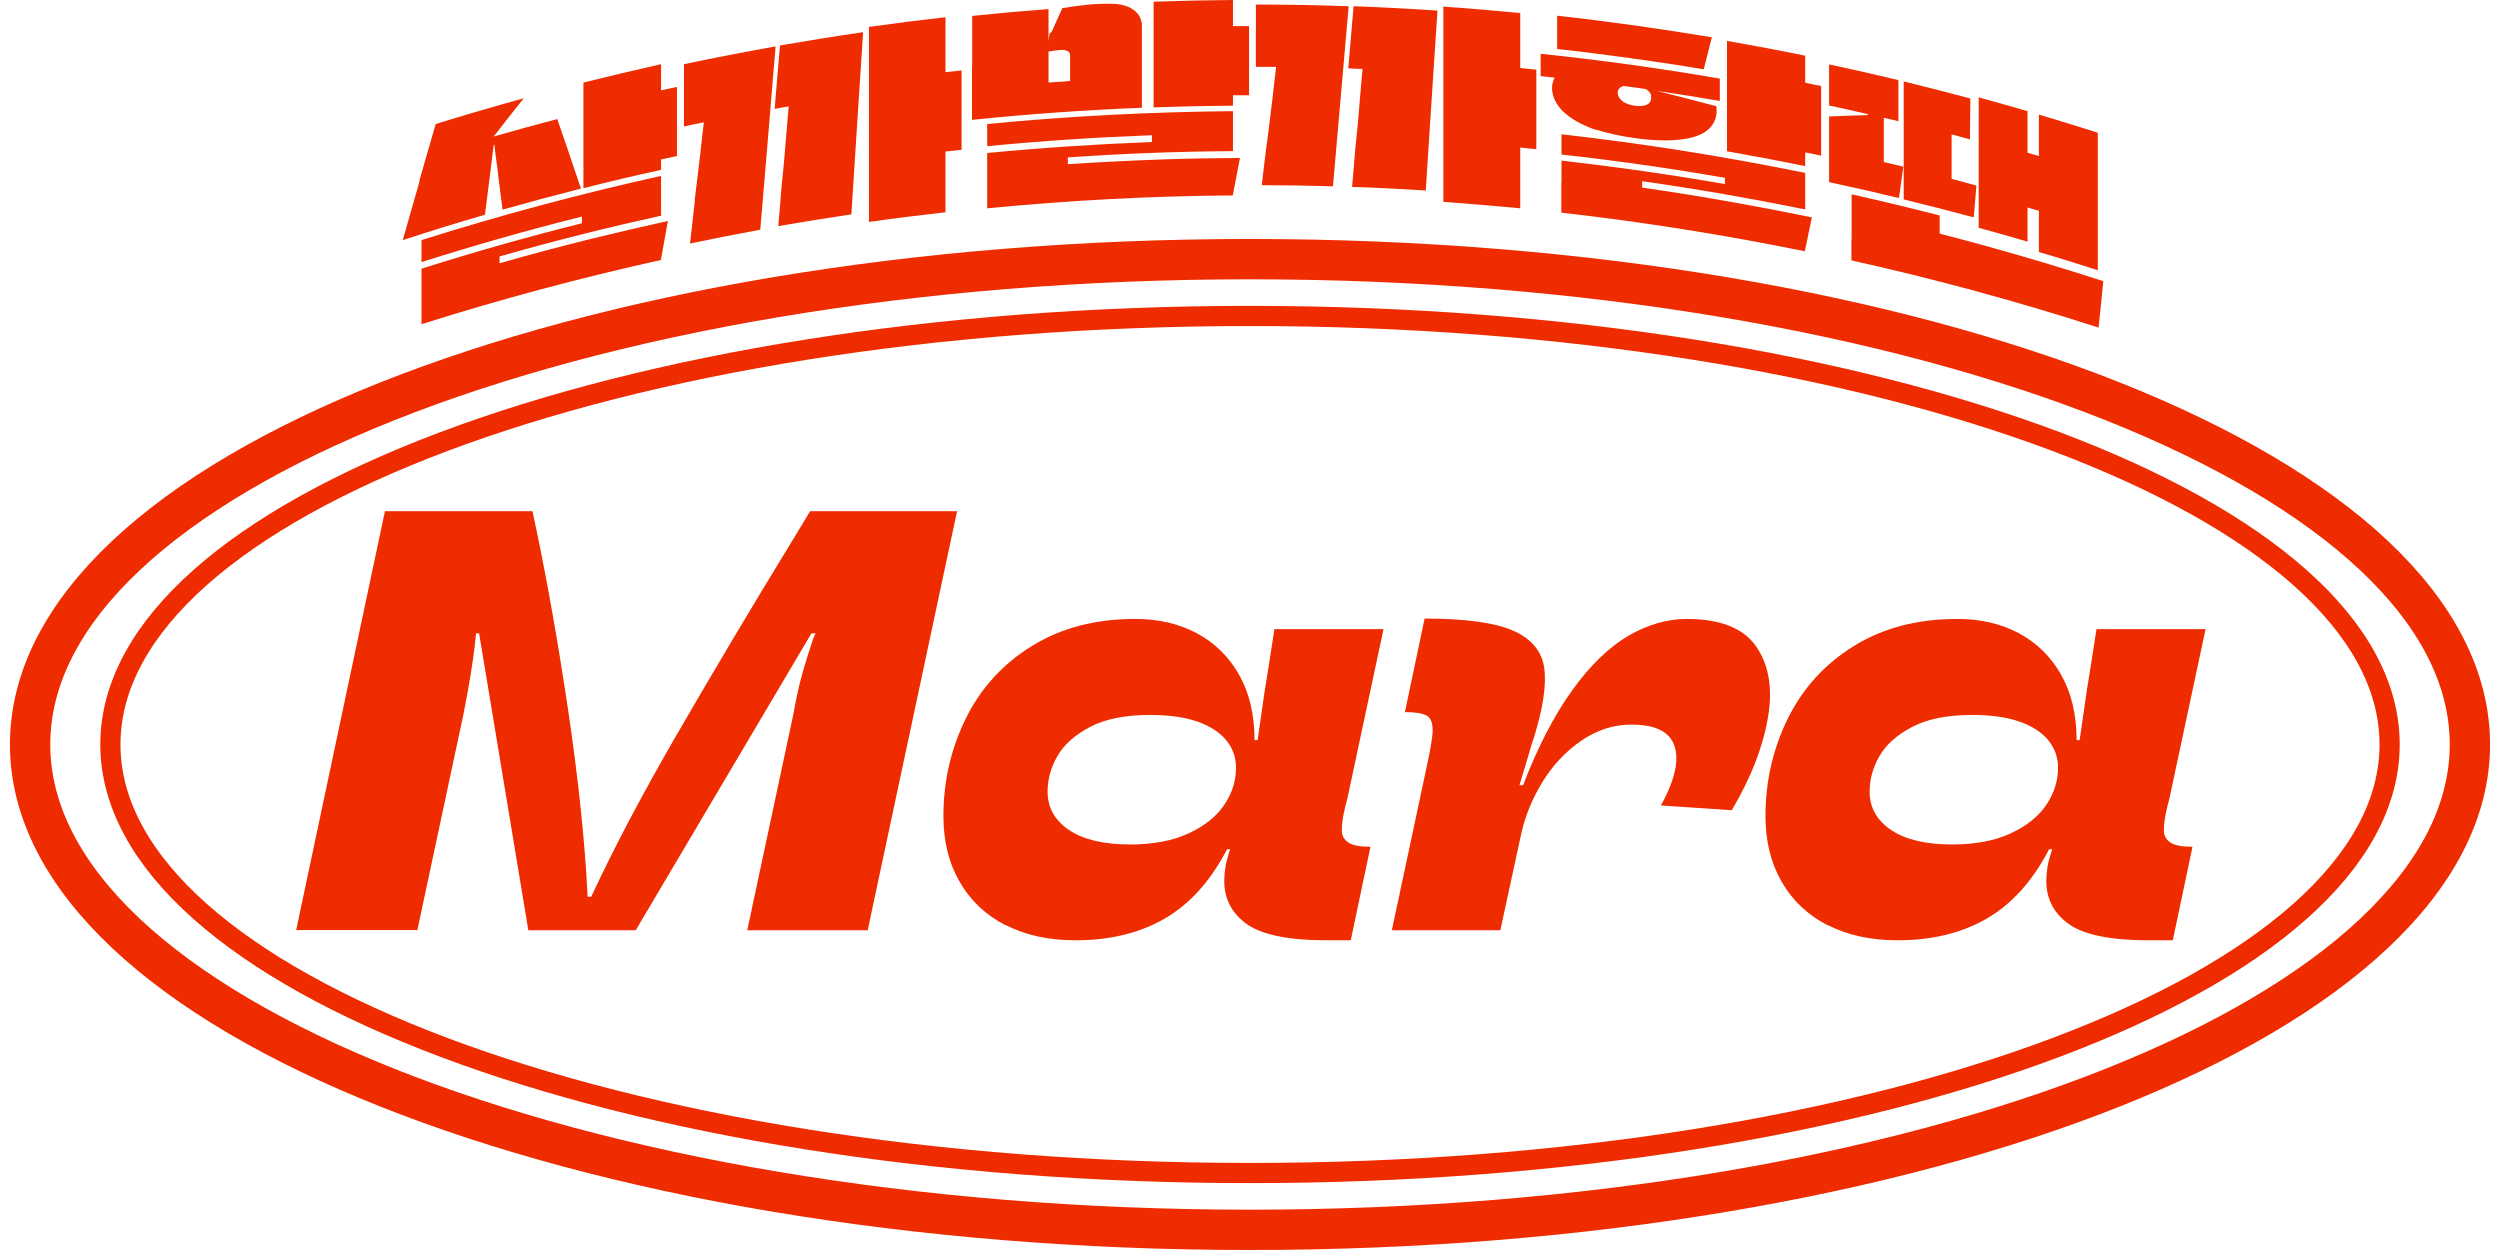
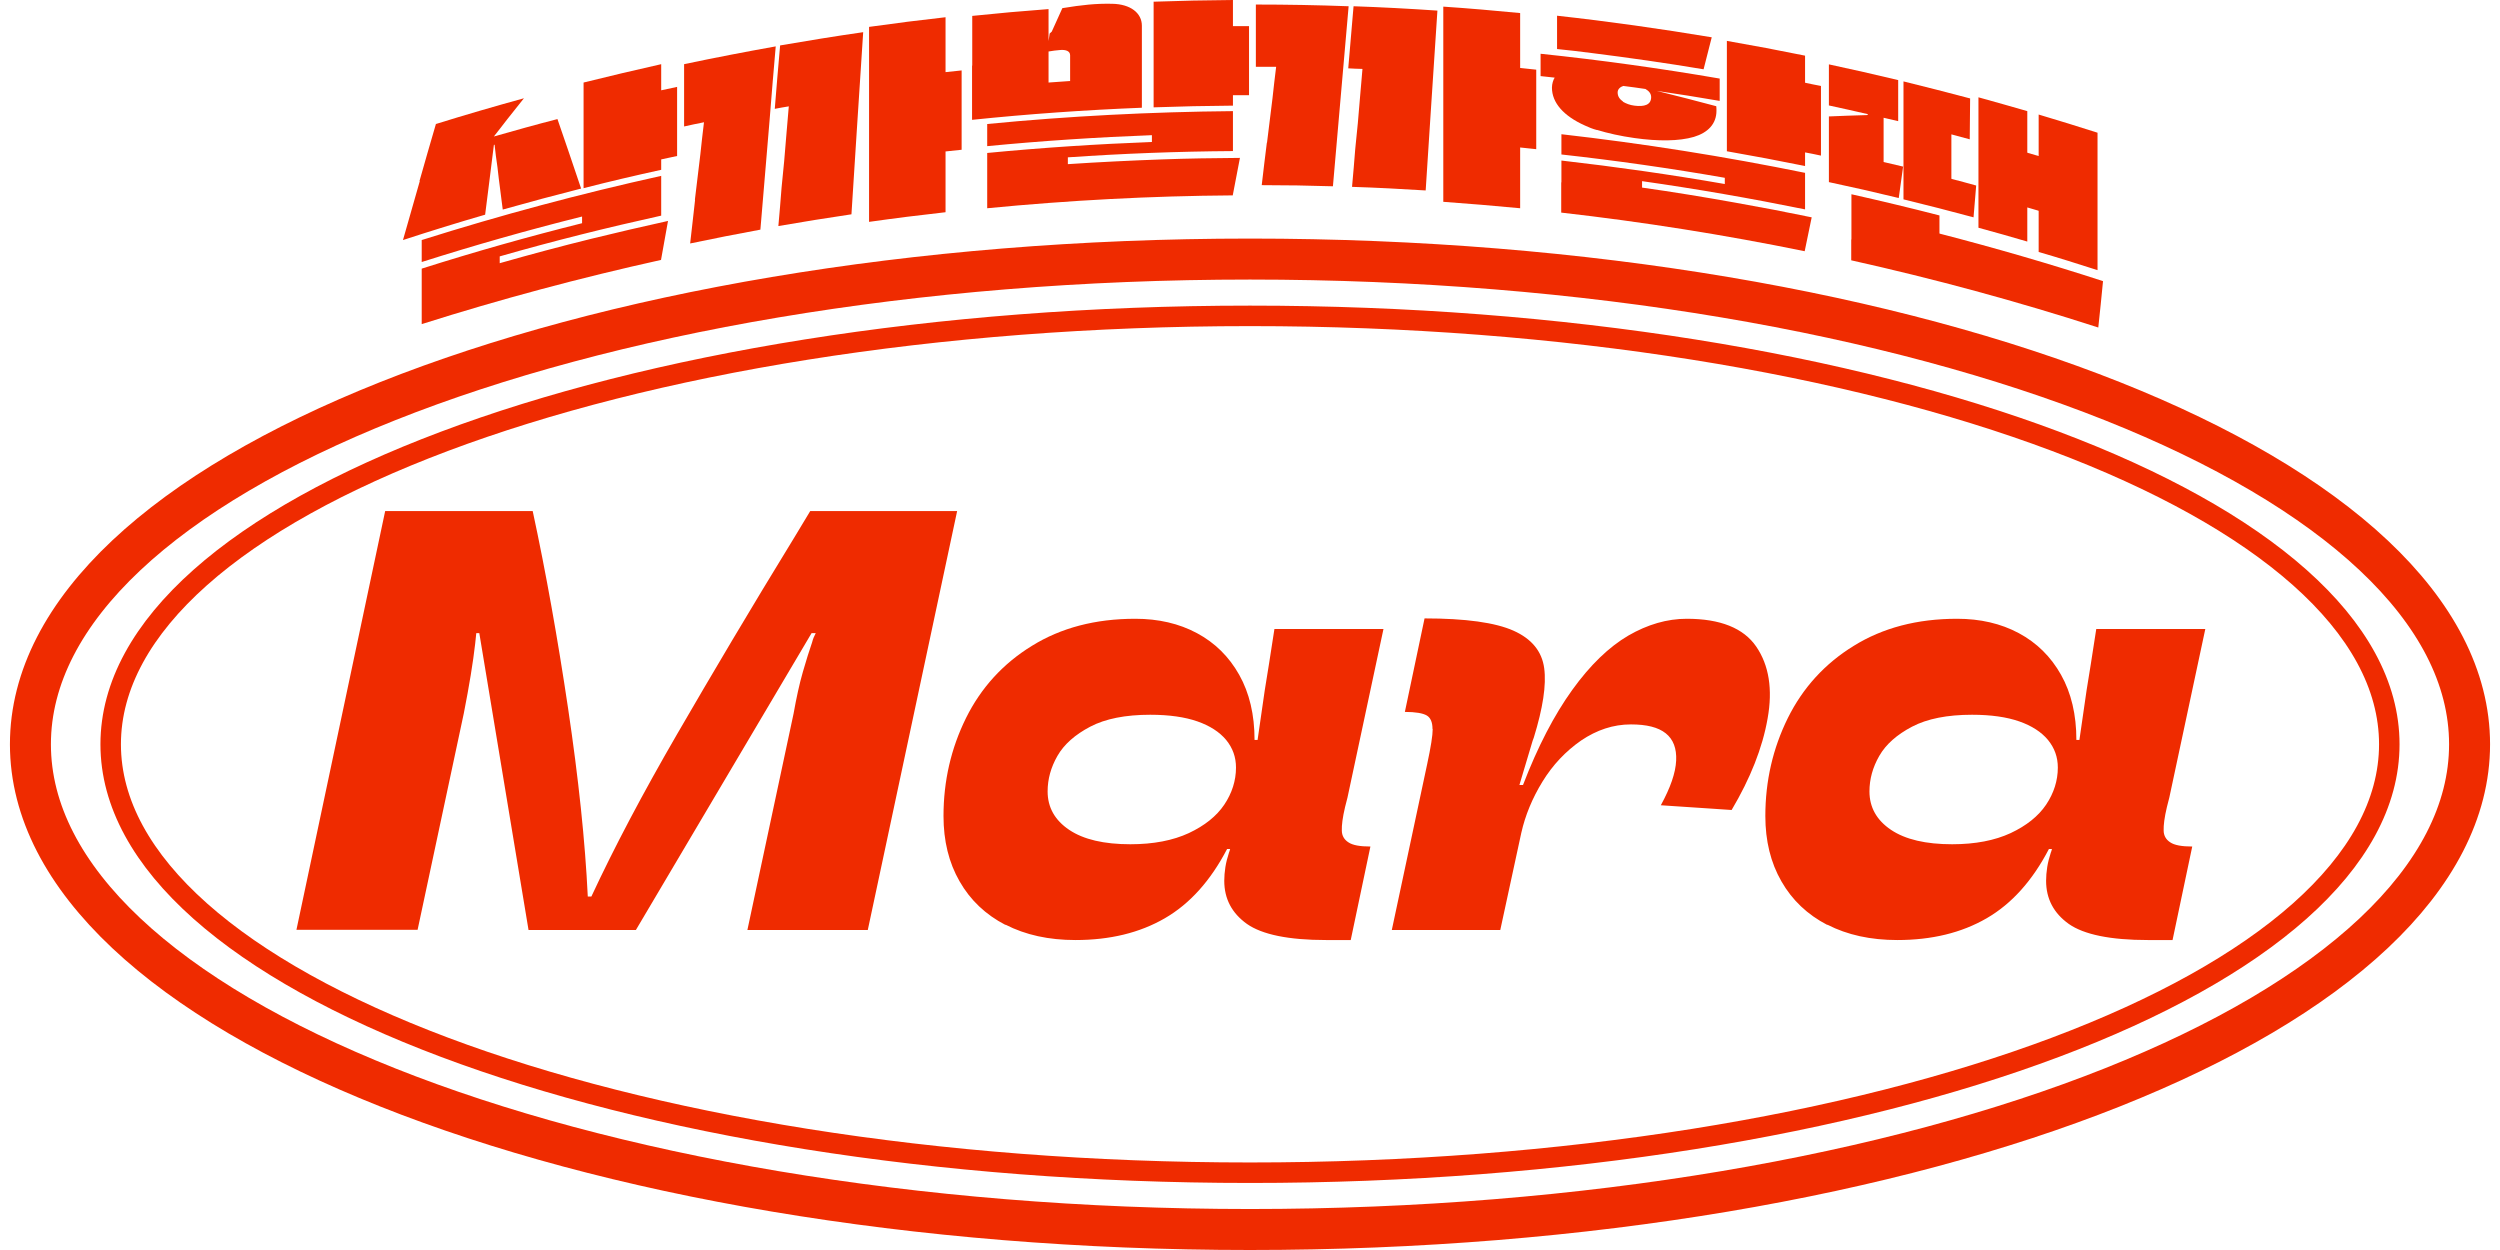
- <svg xmlns="http://www.w3.org/2000/svg" width="100%" height="100%" viewBox="0 0 248 124" fill="none">
-   <path d="M41.589 17.977C42.133 16.099 42.659 14.183 43.223 12.304C46.116 11.403 49.028 10.557 51.958 9.749C51.395 10.445 50.85 11.158 50.286 11.853C49.835 12.436 49.422 12.981 48.971 13.544C51.075 12.943 53.16 12.361 55.283 11.816C55.64 12.849 55.997 13.901 56.354 14.934C56.786 16.193 57.199 17.451 57.631 18.71C55.039 19.367 52.447 20.063 49.854 20.795C49.76 20.175 49.704 19.518 49.61 18.879C49.516 18.109 49.403 17.358 49.328 16.569C49.215 15.836 49.121 15.085 49.046 14.371C49.046 14.352 49.046 14.352 49.028 14.371H48.99C48.971 14.371 48.971 14.371 48.971 14.408C48.821 15.667 48.652 16.925 48.502 18.184C48.37 19.236 48.239 20.288 48.107 21.302C45.383 22.091 42.659 22.937 39.954 23.82C40.518 21.866 41.063 19.912 41.626 17.959L41.589 17.977ZM41.814 28.929C41.814 28.159 41.814 27.426 41.814 26.656C47.074 24.984 52.39 23.482 57.725 22.148V21.904C57.725 21.772 57.725 21.64 57.725 21.49C57.725 21.471 57.725 21.471 57.706 21.49C52.371 22.824 47.074 24.327 41.814 25.999C41.814 25.266 41.814 24.534 41.814 23.82C49.666 21.34 57.594 19.217 65.577 17.451V20.307C65.577 20.664 65.577 21.021 65.577 21.396C60.224 22.58 54.87 23.914 49.572 25.435C49.554 25.435 49.554 25.435 49.554 25.473C49.554 25.585 49.554 25.679 49.554 25.792C49.554 25.905 49.554 25.999 49.554 26.111C49.554 26.13 49.554 26.13 49.572 26.111C52.597 25.247 55.621 24.439 58.664 23.688C61.182 23.068 63.718 22.486 66.254 21.922C66.028 23.218 65.784 24.496 65.559 25.792C57.575 27.558 49.648 29.681 41.814 32.16C41.814 31.09 41.814 30.019 41.814 28.967V28.929ZM57.875 15.611C57.875 14.953 57.875 14.258 57.875 13.582C57.875 11.778 57.875 9.994 57.875 8.19C60.43 7.552 63.004 6.951 65.577 6.368V8.961C66.103 8.848 66.629 8.735 67.155 8.622C67.155 10.914 67.155 13.187 67.155 15.479C66.629 15.592 66.103 15.704 65.577 15.817V16.85C63.004 17.414 60.43 18.015 57.875 18.672C57.875 17.658 57.875 16.625 57.875 15.611Z" fill="#EF2B00" />
-   <path d="M68.92 19.818C69.108 18.316 69.277 16.794 69.465 15.291C69.578 14.258 69.691 13.168 69.822 12.135C69.822 12.117 69.822 12.117 69.803 12.135C69.146 12.267 68.507 12.398 67.85 12.549C67.85 10.482 67.85 8.435 67.85 6.368C70.874 5.73 73.898 5.147 76.942 4.602C76.735 7.007 76.528 9.411 76.341 11.835C76.021 15.498 75.739 19.161 75.42 22.787C73.091 23.218 70.761 23.669 68.451 24.158C68.601 22.73 68.789 21.302 68.939 19.837L68.92 19.818ZM77.374 4.508C80.116 4.039 82.859 3.588 85.62 3.194C85.414 6.368 85.207 9.562 85.001 12.736C84.813 15.573 84.644 18.391 84.456 21.265C82.032 21.622 79.609 22.016 77.205 22.43C77.317 21.152 77.43 19.875 77.524 18.597C77.712 16.85 77.862 15.141 77.994 13.431C78.088 12.473 78.144 11.515 78.238 10.557C78.238 10.539 78.238 10.539 78.219 10.557C77.768 10.633 77.299 10.708 76.848 10.802C77.017 8.716 77.186 6.631 77.374 4.546V4.508ZM86.203 16.512C86.203 15.235 86.203 13.939 86.203 12.643V2.668C88.739 2.311 91.256 1.991 93.792 1.709V7.157C94.318 7.101 94.844 7.044 95.389 6.988V14.859C94.863 14.915 94.337 14.972 93.792 15.028V21.058C91.256 21.34 88.72 21.659 86.203 22.016V16.512Z" fill="#EF2B00" />
-   <path d="M96.443 6.518V1.578C98.96 1.315 101.496 1.09 104.013 0.902V4.076C104.051 3.832 104.088 3.569 104.126 3.325C104.126 3.325 104.195 3.262 104.332 3.137C104.689 2.367 105.027 1.578 105.384 0.808C107.338 0.488 108.728 0.338 110.344 0.376C112.128 0.413 113.274 1.277 113.274 2.555V7.495C113.274 8.547 113.274 9.618 113.274 10.689C107.657 10.914 102.041 11.309 96.424 11.891V6.5L96.443 6.518ZM97.927 17.451V15.178C103.374 14.652 108.822 14.296 114.27 14.089V13.845C114.27 13.713 114.27 13.582 114.27 13.431C114.27 13.413 114.27 13.413 114.251 13.413C108.803 13.619 103.356 13.976 97.927 14.502V12.304C106.042 11.515 114.176 11.102 122.31 11.027V14.991C116.843 15.028 111.396 15.235 105.948 15.611C105.929 15.611 105.929 15.611 105.929 15.629V15.949C105.929 16.061 105.929 16.155 105.929 16.268C105.929 16.287 105.929 16.287 105.948 16.287C109.047 16.08 112.166 15.93 115.265 15.817C117.839 15.723 120.413 15.686 123.005 15.667C122.761 16.907 122.535 18.146 122.291 19.386C114.157 19.443 106.042 19.875 97.927 20.664V17.47V17.451ZM106.136 8.059C106.136 8.059 106.155 8.059 106.155 8.04V5.485C106.155 5.072 105.741 4.922 105.197 4.959C104.727 4.997 104.464 5.034 104.013 5.11V6.481C104.013 7.063 104.013 7.627 104.013 8.19C104.727 8.134 105.422 8.096 106.136 8.04V8.059ZM114.439 7.589V0.169C117.069 0.075 119.68 0.019 122.31 0V2.592C122.836 2.592 123.381 2.592 123.907 2.592V9.449C123.381 9.449 122.836 9.449 122.31 9.449V10.482C119.68 10.501 117.069 10.557 114.439 10.651V7.589Z" fill="#EF2B00" />
-   <path d="M125.692 14.145C125.879 12.68 126.048 11.196 126.236 9.731C126.349 8.716 126.462 7.664 126.593 6.65C126.593 6.631 126.593 6.631 126.574 6.631C125.917 6.631 125.26 6.631 124.583 6.631V0.451C127.664 0.451 130.726 0.507 133.788 0.62C133.581 2.987 133.375 5.354 133.168 7.721C132.849 11.309 132.548 14.915 132.229 18.485C129.881 18.41 127.514 18.372 125.166 18.372C125.316 16.982 125.504 15.573 125.673 14.164L125.692 14.145ZM134.276 0.62C137.057 0.714 139.818 0.864 142.598 1.052C142.392 4.189 142.185 7.326 141.978 10.482C141.791 13.281 141.621 16.061 141.434 18.898C138.992 18.748 136.549 18.616 134.126 18.541C134.239 17.282 134.352 16.024 134.445 14.765C134.633 13.056 134.784 11.384 134.915 9.693C135.009 8.754 135.065 7.815 135.159 6.857C135.159 6.838 135.159 6.838 135.141 6.838C134.671 6.838 134.22 6.8 133.75 6.781C133.92 4.734 134.107 2.686 134.276 0.62ZM143.181 14.502C143.181 13.225 143.181 11.929 143.181 10.632V0.657C145.717 0.827 148.271 1.052 150.807 1.296V6.744C151.333 6.8 151.859 6.857 152.404 6.913C152.404 9.543 152.404 12.173 152.404 14.803C151.878 14.746 151.352 14.69 150.807 14.634V20.664C148.271 20.419 145.735 20.213 143.181 20.025V14.502Z" fill="#EF2B00" />
-   <path d="M158.432 12.905C158 12.793 157.587 12.624 157.23 12.454C155.126 11.515 153.962 10.2 153.962 8.697C153.962 8.322 154.093 7.908 154.225 7.721C154.225 7.721 154.225 7.714 154.225 7.702C153.755 7.645 153.304 7.608 152.834 7.552V5.335C158.771 5.955 164.707 6.781 170.605 7.796V10.012C168.52 9.656 166.435 9.317 164.35 9.017C166.322 9.505 168.295 10.012 170.267 10.538C170.286 10.707 170.286 10.858 170.286 10.989C170.286 12.304 169.422 13.168 168.05 13.582C166.585 14.014 164.481 14.033 162.133 13.694C160.781 13.507 159.522 13.225 158.414 12.887L158.432 12.905ZM154.469 1.559C159.597 2.123 164.726 2.855 169.816 3.701C169.553 4.753 169.272 5.823 169.009 6.875C165.308 6.255 161.607 5.729 157.888 5.26C156.723 5.109 155.596 4.978 154.469 4.865V1.559ZM154.901 18.09C154.901 17.376 154.901 16.644 154.901 15.93C160.311 16.55 165.721 17.32 171.112 18.259V17.658C171.112 17.658 171.112 17.639 171.094 17.639C165.721 16.7 160.33 15.93 154.901 15.329V13.319C162.997 14.239 171.056 15.517 179.077 17.151V20.776C173.724 19.687 168.332 18.748 162.922 17.977C162.903 17.977 162.903 17.977 162.903 17.996V18.297C162.903 18.409 162.903 18.485 162.903 18.597C162.903 18.616 162.903 18.616 162.922 18.616C165.984 19.048 169.065 19.555 172.108 20.1C174.663 20.551 177.199 21.039 179.735 21.565C179.509 22.692 179.265 23.82 179.04 24.928C171.037 23.294 162.978 22.016 154.882 21.096V18.109L154.901 18.09ZM161.025 10.106C161.325 10.275 161.682 10.426 162.133 10.482C163.129 10.614 163.805 10.407 163.805 9.637C163.805 9.299 163.598 9.036 163.241 8.829C162.509 8.716 161.776 8.622 161.044 8.528C160.799 8.604 160.48 8.81 160.48 9.167C160.48 9.58 160.687 9.843 161.025 10.088V10.106ZM171.319 11.816V4.058C173.911 4.508 176.504 4.997 179.077 5.523V8.209C179.603 8.322 180.129 8.434 180.655 8.528V15.441C180.129 15.329 179.603 15.216 179.077 15.122V16.474C176.485 15.949 173.911 15.46 171.319 15.009V11.816Z" fill="#EF2B00" />
-   <path d="M181.445 15.085C181.445 13.882 181.445 12.718 181.445 11.553C182.685 11.496 183.925 11.459 185.165 11.421C185.278 11.421 185.315 11.384 185.315 11.328C184.019 11.027 182.741 10.745 181.445 10.463V6.387C183.737 6.875 186.029 7.401 188.321 7.946V12.023C187.832 11.91 187.344 11.797 186.874 11.684V16.061C186.874 16.061 186.874 16.08 186.893 16.08C187.532 16.23 188.17 16.381 188.809 16.531C188.659 17.564 188.527 18.616 188.377 19.649C186.066 19.086 183.756 18.56 181.445 18.071V15.085ZM183.681 23.744C183.681 22.749 183.681 21.753 183.681 20.776V19.274C186.592 19.931 189.504 20.626 192.416 21.378V23.143C192.416 23.143 192.416 23.162 192.435 23.181C197.882 24.59 203.274 26.149 208.646 27.896C208.496 29.436 208.346 30.958 208.177 32.498C200.099 29.887 191.909 27.671 183.662 25.83V23.782L183.681 23.744ZM188.847 16.569C188.847 15.197 188.847 13.713 188.847 12.361V8.078C191.063 8.622 193.261 9.186 195.459 9.768C195.459 11.121 195.422 12.473 195.422 13.826C194.82 13.657 194.219 13.507 193.618 13.338C193.599 13.338 193.599 13.338 193.599 13.338V17.715C193.599 17.715 193.599 17.733 193.618 17.752C194.426 17.959 195.252 18.184 196.06 18.41C195.966 19.462 195.891 20.513 195.797 21.565C193.487 20.945 191.176 20.344 188.847 19.781V16.55V16.569ZM196.286 15.967V9.656C197.901 10.106 199.517 10.557 201.132 11.027C201.132 12.398 201.132 13.77 201.132 15.122C201.132 15.141 201.132 15.141 201.151 15.16C201.508 15.272 201.865 15.366 202.241 15.479C202.259 15.479 202.259 15.479 202.259 15.479V11.365C204.213 11.947 206.167 12.549 208.102 13.168V26.806C206.167 26.187 204.213 25.567 202.259 25.003V20.945C202.259 20.945 202.259 20.927 202.241 20.908C201.884 20.795 201.527 20.701 201.151 20.589C201.132 20.589 201.132 20.589 201.132 20.589C201.132 21.716 201.132 22.843 201.132 23.97C199.517 23.5 197.901 23.031 196.286 22.599V15.967Z" fill="#EF2B00" />
-   <path d="M38.191 50.71H52.824C54.139 56.815 55.304 63.353 56.337 70.303C57.37 77.254 58.028 83.472 58.291 88.957H58.648C60.902 84.11 63.739 78.738 67.157 72.839C70.576 66.941 74.446 60.403 78.823 53.265L80.364 50.71H94.941L86.074 92.282H74.127L78.71 70.81C78.992 69.232 79.293 67.842 79.631 66.678C79.969 65.513 80.269 64.536 80.551 63.728C80.626 63.409 80.758 63.108 80.908 62.827H80.495L63.062 92.282H52.411L47.527 62.827H47.226C47.189 63.146 47.151 63.503 47.114 63.897C46.907 65.72 46.531 68.03 45.986 70.792L41.403 92.263H29.38L38.191 50.691V50.71Z" fill="#EF2B00" />
-   <path d="M99.731 91.775C97.777 90.76 96.255 89.332 95.185 87.454C94.114 85.594 93.588 83.434 93.588 80.973C93.588 77.479 94.339 74.248 95.823 71.242C97.307 68.255 99.486 65.851 102.361 64.085C105.235 62.301 108.654 61.399 112.617 61.399C114.909 61.399 116.957 61.868 118.741 62.827C120.526 63.785 121.916 65.156 122.93 66.959C123.945 68.763 124.452 70.923 124.452 73.421H124.753C124.997 71.787 125.222 70.153 125.466 68.481C125.711 67.016 126.03 64.987 126.424 62.413H137.245L133.676 79.132L133.431 80.09C133.187 81.123 133.093 81.894 133.112 82.401C133.112 82.927 133.356 83.321 133.769 83.584C134.183 83.866 134.915 83.998 135.949 83.998L133.995 93.277H131.553C127.815 93.277 125.203 92.733 123.701 91.681C122.198 90.61 121.446 89.182 121.446 87.398C121.446 86.966 121.484 86.515 121.559 86.026C121.634 85.557 121.766 85.068 121.916 84.599C121.954 84.523 121.991 84.392 122.029 84.242H121.728C120.094 87.379 118.046 89.671 115.548 91.117C113.049 92.564 110.1 93.277 106.681 93.277C104.032 93.277 101.722 92.77 99.749 91.756L99.731 91.775ZM117.934 82.664C119.493 81.931 120.676 80.992 121.446 79.846C122.217 78.7 122.611 77.46 122.611 76.164C122.611 75.131 122.292 74.229 121.634 73.421C120.977 72.632 120.019 72.013 118.779 71.581C117.539 71.148 115.98 70.923 114.101 70.923C111.64 70.923 109.649 71.317 108.146 72.106C106.644 72.895 105.554 73.853 104.897 74.999C104.239 76.145 103.92 77.31 103.92 78.531C103.92 80.109 104.634 81.386 106.061 82.344C107.489 83.302 109.518 83.772 112.129 83.772C114.421 83.772 116.356 83.396 117.934 82.664Z" fill="#EF2B00" />
-   <path d="M142.109 72.332C142.109 71.675 141.922 71.224 141.546 70.998C141.17 70.773 140.437 70.641 139.367 70.641L141.32 61.361C145.397 61.361 148.346 61.775 150.149 62.583C151.953 63.39 152.967 64.63 153.193 66.302C153.418 67.974 153.061 70.266 152.159 73.196L152.047 73.497L150.732 77.892H151.089C152.554 74.079 154.188 70.942 155.973 68.462C157.757 65.983 159.617 64.198 161.533 63.071C163.449 61.963 165.384 61.399 167.338 61.399C170.663 61.399 172.973 62.32 174.232 64.16C175.491 66.001 175.885 68.387 175.359 71.299C174.852 74.211 173.65 77.235 171.79 80.372L164.764 79.903C165.722 78.156 166.23 76.69 166.286 75.469C166.342 74.267 166.004 73.365 165.253 72.764C164.501 72.163 163.355 71.881 161.796 71.881C160.049 71.881 158.415 72.426 156.856 73.478C155.315 74.549 154.038 75.901 153.024 77.554C152.009 79.207 151.314 80.898 150.92 82.645L148.834 92.282H138.071L141.583 75.807C141.94 74.135 142.128 72.99 142.128 72.332H142.109Z" fill="#EF2B00" />
-   <path d="M181.278 91.775C179.324 90.76 177.802 89.332 176.732 87.454C175.661 85.594 175.135 83.434 175.135 80.973C175.135 77.479 175.886 74.248 177.37 71.242C178.854 68.255 181.033 65.851 183.907 64.085C186.782 62.301 190.201 61.399 194.164 61.399C196.456 61.399 198.504 61.868 200.288 62.827C202.073 63.785 203.463 65.156 204.477 66.959C205.492 68.763 205.999 70.923 205.999 73.421H206.299C206.544 71.787 206.769 70.153 207.013 68.481C207.257 67.016 207.577 64.987 207.971 62.413H218.792L215.222 79.132L214.978 80.09C214.734 81.123 214.64 81.894 214.659 82.401C214.659 82.927 214.903 83.321 215.316 83.584C215.73 83.866 216.462 83.998 217.495 83.998L215.542 93.277H213.1C209.361 93.277 206.75 92.733 205.247 91.681C203.745 90.61 202.993 89.182 202.993 87.398C202.993 86.966 203.031 86.515 203.106 86.026C203.181 85.557 203.313 85.068 203.463 84.599C203.5 84.523 203.538 84.392 203.576 84.242H203.275C201.641 87.379 199.593 89.671 197.095 91.117C194.596 92.564 191.647 93.277 188.228 93.277C185.579 93.277 183.269 92.77 181.296 91.756L181.278 91.775ZM199.48 82.664C201.04 81.931 202.223 80.992 202.993 79.846C203.763 78.7 204.158 77.46 204.158 76.164C204.158 75.131 203.839 74.229 203.181 73.421C202.524 72.632 201.566 72.013 200.326 71.581C199.086 71.148 197.527 70.923 195.648 70.923C193.187 70.923 191.196 71.317 189.693 72.106C188.19 72.895 187.101 73.853 186.443 74.999C185.786 76.145 185.467 77.31 185.467 78.531C185.467 80.109 186.18 81.386 187.608 82.344C189.036 83.302 191.065 83.772 193.676 83.772C195.968 83.772 197.902 83.396 199.48 82.664Z" fill="#EF2B00" />
-   <path d="M124 116.364C186.436 116.364 237.05 97.332 237.05 73.853C237.05 50.375 186.436 31.343 124 31.343C61.565 31.343 10.951 50.375 10.951 73.853C10.951 97.332 61.565 116.364 124 116.364Z" stroke="#EF2B00" stroke-width="2" stroke-miterlimit="10" />
-   <path d="M124 122C190.834 122 245.014 100.444 245.014 73.853C245.014 47.263 190.834 25.707 124 25.707C57.166 25.707 2.986 47.263 2.986 73.853C2.986 100.444 57.166 122 124 122Z" stroke="#EF2B00" stroke-width="4" stroke-miterlimit="10" />
+ <svg xmlns="http://www.w3.org/2000/svg" width="100%" height="100%" viewBox="0 0 244 122" fill="none">
+   <path d="M40.938 17.683C41.473 15.835 41.991 13.95 42.545 12.103C45.391 11.216 48.255 10.384 51.137 9.59C50.583 10.273 50.047 10.976 49.493 11.659C49.049 12.232 48.643 12.768 48.199 13.322C50.269 12.731 52.32 12.158 54.407 11.622C54.759 12.639 55.11 13.673 55.461 14.69C55.886 15.928 56.292 17.165 56.717 18.403C54.167 19.05 51.617 19.734 49.068 20.454C48.975 19.845 48.92 19.198 48.827 18.57C48.735 17.812 48.624 17.073 48.55 16.297C48.439 15.576 48.347 14.837 48.273 14.135C48.273 14.117 48.273 14.117 48.255 14.135H48.218C48.199 14.135 48.199 14.135 48.199 14.172C48.051 15.41 47.885 16.648 47.737 17.886C47.608 18.921 47.479 19.956 47.349 20.953C44.67 21.729 41.991 22.561 39.33 23.429C39.884 21.508 40.42 19.586 40.975 17.664L40.938 17.683ZM41.159 28.455C41.159 27.698 41.159 26.977 41.159 26.219C46.333 24.575 51.562 23.097 56.81 21.785V21.545C56.81 21.415 56.81 21.286 56.81 21.138C56.81 21.12 56.81 21.12 56.791 21.138C51.544 22.45 46.333 23.928 41.159 25.573C41.159 24.852 41.159 24.131 41.159 23.429C48.883 20.99 56.68 18.902 64.533 17.165V19.974C64.533 20.325 64.533 20.676 64.533 21.046C59.267 22.21 54.001 23.522 48.79 25.018C48.772 25.018 48.772 25.018 48.772 25.055C48.772 25.166 48.772 25.259 48.772 25.369C48.772 25.48 48.772 25.573 48.772 25.683C48.772 25.702 48.772 25.702 48.79 25.683C51.765 24.834 54.74 24.039 57.733 23.3C60.209 22.69 62.704 22.117 65.198 21.563C64.977 22.838 64.736 24.094 64.515 25.369C56.662 27.106 48.864 29.194 41.159 31.633C41.159 30.58 41.159 29.527 41.159 28.492V28.455ZM56.957 15.355C56.957 14.708 56.957 14.024 56.957 13.359C56.957 11.585 56.957 9.83 56.957 8.056C59.47 7.428 62.002 6.837 64.533 6.264V8.814C65.05 8.703 65.568 8.592 66.085 8.481C66.085 10.735 66.085 12.971 66.085 15.225C65.568 15.336 65.05 15.447 64.533 15.558V16.574C62.002 17.128 59.47 17.72 56.957 18.366C56.957 17.369 56.957 16.352 56.957 15.355Z" fill="#EF2B00" />
+   <path d="M67.821 19.494C68.006 18.015 68.172 16.519 68.357 15.041C68.468 14.024 68.578 12.953 68.708 11.936C68.708 11.918 68.708 11.918 68.689 11.936C68.043 12.066 67.414 12.195 66.768 12.343C66.768 10.31 66.768 8.296 66.768 6.264C69.742 5.636 72.717 5.063 75.711 4.527C75.507 6.892 75.304 9.257 75.119 11.641C74.805 15.244 74.528 18.847 74.214 22.413C71.923 22.838 69.632 23.281 67.359 23.762C67.507 22.358 67.691 20.953 67.839 19.512L67.821 19.494ZM76.136 4.435C78.833 3.973 81.531 3.529 84.247 3.141C84.044 6.264 83.841 9.405 83.637 12.528C83.453 15.318 83.286 18.089 83.102 20.916C80.718 21.267 78.334 21.655 75.969 22.062C76.08 20.805 76.191 19.549 76.283 18.293C76.468 16.574 76.616 14.893 76.745 13.211C76.838 12.269 76.893 11.327 76.986 10.384C76.986 10.366 76.986 10.366 76.967 10.384C76.524 10.458 76.062 10.532 75.618 10.624C75.784 8.574 75.951 6.523 76.136 4.472V4.435ZM84.82 16.242C84.82 14.985 84.82 13.71 84.82 12.435V2.624C87.314 2.273 89.79 1.959 92.285 1.682V7.04C92.802 6.984 93.319 6.929 93.855 6.874V14.616C93.338 14.671 92.82 14.726 92.285 14.782V20.713C89.79 20.99 87.296 21.304 84.82 21.655V16.242Z" fill="#EF2B00" />
+   <path d="M94.891 6.412V1.552C97.368 1.293 99.862 1.072 102.338 0.887V4.01C102.375 3.769 102.412 3.511 102.449 3.27C102.449 3.27 102.516 3.209 102.652 3.086C103.003 2.328 103.336 1.552 103.687 0.795C105.608 0.48 106.976 0.333 108.565 0.37C110.32 0.406 111.447 1.256 111.447 2.513V7.372C111.447 8.407 111.447 9.46 111.447 10.514C105.922 10.735 100.398 11.123 94.873 11.696V6.393L94.891 6.412ZM96.351 17.165V14.93C101.71 14.412 107.068 14.061 112.426 13.858V13.618C112.426 13.488 112.426 13.359 112.426 13.211C112.426 13.193 112.426 13.193 112.408 13.193C107.05 13.396 101.691 13.747 96.351 14.264V12.103C104.333 11.327 112.334 10.92 120.335 10.846V14.745C114.958 14.782 109.599 14.985 104.241 15.355C104.223 15.355 104.223 15.355 104.223 15.373V15.687C104.223 15.798 104.223 15.89 104.223 16.001C104.223 16.02 104.223 16.02 104.241 16.02C107.29 15.816 110.357 15.669 113.406 15.558C115.937 15.466 118.469 15.428 121.018 15.41C120.778 16.63 120.556 17.849 120.316 19.069C112.316 19.124 104.333 19.549 96.351 20.325V17.184V17.165ZM104.426 7.927C104.426 7.927 104.444 7.927 104.444 7.908V5.395C104.444 4.989 104.038 4.841 103.502 4.878C103.04 4.915 102.781 4.952 102.338 5.026V6.375C102.338 6.947 102.338 7.502 102.338 8.056C103.04 8.001 103.724 7.964 104.426 7.908V7.927ZM112.593 7.465V0.166C115.18 0.074 117.748 0.018 120.335 0V2.55C120.852 2.55 121.388 2.55 121.905 2.55V9.294C121.388 9.294 120.852 9.294 120.335 9.294V10.31C117.748 10.329 115.18 10.384 112.593 10.477V7.465Z" fill="#EF2B00" />
+   <path d="M123.662 13.913C123.847 12.472 124.013 11.012 124.198 9.571C124.309 8.573 124.42 7.539 124.549 6.541C124.549 6.522 124.549 6.522 124.531 6.522C123.884 6.522 123.237 6.522 122.572 6.522V0.443C125.603 0.443 128.614 0.499 131.626 0.61C131.423 2.938 131.22 5.266 131.016 7.594C130.702 11.123 130.407 14.671 130.093 18.182C127.783 18.108 125.455 18.071 123.145 18.071C123.293 16.703 123.478 15.318 123.644 13.932L123.662 13.913ZM132.107 0.61C134.841 0.702 137.557 0.85 140.292 1.035C140.089 4.12 139.885 7.206 139.682 10.31C139.497 13.063 139.331 15.798 139.146 18.588C136.744 18.44 134.342 18.311 131.959 18.237C132.07 16.999 132.18 15.761 132.273 14.523C132.458 12.842 132.605 11.197 132.735 9.534C132.827 8.61 132.883 7.687 132.975 6.744C132.975 6.726 132.975 6.726 132.956 6.726C132.495 6.726 132.051 6.689 131.589 6.67C131.755 4.656 131.94 2.642 132.107 0.61ZM140.865 14.264C140.865 13.008 140.865 11.733 140.865 10.458V0.647C143.359 0.813 145.872 1.035 148.367 1.275V6.633C148.884 6.689 149.401 6.744 149.937 6.8C149.937 9.386 149.937 11.973 149.937 14.56C149.42 14.505 148.902 14.449 148.367 14.394V20.325C145.872 20.085 143.378 19.881 140.865 19.697V14.264Z" fill="#EF2B00" />
+   <path d="M155.868 12.694C155.443 12.583 155.036 12.417 154.685 12.25C152.616 11.326 151.47 10.033 151.47 8.555C151.47 8.185 151.599 7.779 151.729 7.594C151.729 7.594 151.729 7.588 151.729 7.576C151.267 7.52 150.823 7.483 150.361 7.428V5.247C156.2 5.857 162.039 6.67 167.841 7.668V9.848C165.79 9.497 163.739 9.165 161.688 8.869C163.628 9.349 165.568 9.848 167.508 10.366C167.527 10.532 167.527 10.68 167.527 10.809C167.527 12.102 166.677 12.953 165.328 13.359C163.887 13.784 161.817 13.802 159.508 13.47C158.177 13.285 156.939 13.008 155.849 12.675L155.868 12.694ZM151.969 1.534C157.013 2.088 162.057 2.808 167.065 3.64C166.806 4.675 166.529 5.728 166.27 6.763C162.63 6.153 158.99 5.635 155.332 5.174C154.186 5.026 153.077 4.896 151.969 4.786V1.534ZM152.394 17.794C152.394 17.091 152.394 16.371 152.394 15.669C157.715 16.278 163.037 17.036 168.34 17.96V17.369C168.34 17.369 168.34 17.35 168.321 17.35C163.037 16.426 157.734 15.669 152.394 15.077V13.1C160.358 14.006 168.284 15.262 176.174 16.87V20.436C170.908 19.364 165.605 18.44 160.284 17.683C160.265 17.683 160.265 17.683 160.265 17.701V17.997C160.265 18.108 160.265 18.181 160.265 18.292C160.265 18.311 160.265 18.311 160.284 18.311C163.295 18.736 166.326 19.235 169.319 19.771C171.832 20.214 174.326 20.694 176.821 21.212C176.599 22.32 176.359 23.429 176.137 24.519C168.266 22.912 160.339 21.655 152.375 20.75V17.812L152.394 17.794ZM158.417 9.941C158.713 10.107 159.064 10.255 159.508 10.31C160.487 10.44 161.152 10.236 161.152 9.479C161.152 9.146 160.949 8.887 160.598 8.684C159.877 8.573 159.156 8.481 158.436 8.389C158.196 8.462 157.882 8.666 157.882 9.017C157.882 9.423 158.085 9.682 158.417 9.922V9.941ZM168.543 11.622V3.991C171.093 4.434 173.643 4.915 176.174 5.432V8.074C176.691 8.185 177.209 8.296 177.726 8.389V15.188C177.209 15.077 176.691 14.966 176.174 14.874V16.204C173.624 15.687 171.093 15.207 168.543 14.763V11.622Z" fill="#EF2B00" />
+   <path d="M178.5 14.837C178.5 13.655 178.5 12.509 178.5 11.364C179.719 11.308 180.939 11.271 182.159 11.234C182.269 11.234 182.306 11.197 182.306 11.142C181.031 10.846 179.775 10.569 178.5 10.292V6.282C180.754 6.763 183.008 7.28 185.263 7.816V11.825C184.782 11.715 184.302 11.604 183.84 11.493V15.798C183.84 15.798 183.84 15.817 183.858 15.817C184.487 15.964 185.115 16.112 185.743 16.26C185.595 17.276 185.466 18.311 185.318 19.327C183.045 18.773 180.773 18.256 178.5 17.775V14.837ZM180.699 23.355C180.699 22.376 180.699 21.397 180.699 20.436V18.958C183.563 19.605 186.427 20.288 189.291 21.027V22.764C189.291 22.764 189.291 22.783 189.309 22.801C194.668 24.187 199.971 25.72 205.255 27.439C205.107 28.954 204.959 30.451 204.793 31.966C196.848 29.397 188.792 27.217 180.68 25.406V23.392L180.699 23.355ZM185.78 16.297C185.78 14.948 185.78 13.489 185.78 12.158V7.945C187.96 8.481 190.122 9.035 192.284 9.608C192.284 10.939 192.247 12.269 192.247 13.599C191.656 13.433 191.065 13.285 190.473 13.119C190.455 13.119 190.455 13.119 190.455 13.119V17.424C190.455 17.424 190.455 17.443 190.473 17.461C191.268 17.664 192.081 17.886 192.875 18.108C192.783 19.142 192.709 20.177 192.617 21.212C190.344 20.602 188.071 20.011 185.78 19.457V16.279V16.297ZM193.097 15.706V9.497C194.686 9.941 196.275 10.384 197.864 10.846C197.864 12.195 197.864 13.544 197.864 14.874C197.864 14.893 197.864 14.893 197.883 14.911C198.234 15.022 198.585 15.114 198.954 15.225C198.973 15.225 198.973 15.225 198.973 15.225V11.179C200.894 11.752 202.816 12.343 204.719 12.953V26.367C202.816 25.757 200.894 25.148 198.973 24.593V20.602C198.973 20.602 198.973 20.584 198.954 20.565C198.603 20.454 198.252 20.362 197.883 20.251C197.864 20.251 197.864 20.251 197.864 20.251C197.864 21.36 197.864 22.468 197.864 23.577C196.275 23.115 194.686 22.653 193.097 22.228V15.706Z" fill="#EF2B00" />
+   <path d="M37.597 49.879H51.991C53.285 55.884 54.43 62.314 55.447 69.151C56.463 75.987 57.109 82.103 57.368 87.499H57.719C59.937 82.731 62.727 77.447 66.089 71.645C69.452 65.843 73.259 59.413 77.564 52.392L79.079 49.879H93.417L84.696 90.769H72.945L77.453 69.65C77.73 68.097 78.026 66.73 78.358 65.585C78.691 64.439 78.987 63.478 79.264 62.684C79.338 62.37 79.467 62.074 79.615 61.797H79.208L62.061 90.769H51.585L46.781 61.797H46.485C46.448 62.111 46.411 62.462 46.374 62.85C46.171 64.642 45.801 66.915 45.266 69.631L40.757 90.751H28.932L37.597 49.86V49.879Z" fill="#EF2B00" />
+   <path d="M98.128 90.27C96.206 89.272 94.71 87.868 93.656 86.02C92.603 84.191 92.086 82.066 92.086 79.646C92.086 76.209 92.825 73.031 94.285 70.074C95.744 67.136 97.888 64.771 100.715 63.035C103.542 61.279 106.905 60.392 110.803 60.392C113.058 60.392 115.072 60.854 116.827 61.797C118.582 62.739 119.95 64.088 120.947 65.862C121.945 67.635 122.444 69.76 122.444 72.218H122.74C122.98 70.61 123.202 69.003 123.442 67.358C123.682 65.917 123.996 63.922 124.384 61.39H135.027L131.516 77.835L131.276 78.777C131.036 79.793 130.944 80.551 130.962 81.05C130.962 81.567 131.202 81.955 131.609 82.214C132.015 82.491 132.736 82.621 133.752 82.621L131.831 91.748H129.428C125.752 91.748 123.183 91.212 121.705 90.178C120.227 89.124 119.488 87.72 119.488 85.965C119.488 85.54 119.525 85.096 119.599 84.616C119.672 84.154 119.802 83.674 119.95 83.212C119.987 83.138 120.024 83.008 120.061 82.861H119.765C118.157 85.946 116.143 88.201 113.686 89.623C111.228 91.046 108.327 91.748 104.965 91.748C102.359 91.748 100.087 91.249 98.147 90.252L98.128 90.27ZM116.032 81.309C117.566 80.588 118.73 79.664 119.488 78.537C120.245 77.41 120.633 76.19 120.633 74.915C120.633 73.899 120.319 73.012 119.673 72.218C119.026 71.442 118.083 70.832 116.864 70.407C115.644 69.982 114.111 69.76 112.263 69.76C109.843 69.76 107.884 70.148 106.406 70.924C104.928 71.7 103.856 72.643 103.209 73.77C102.563 74.897 102.248 76.043 102.248 77.244C102.248 78.796 102.951 80.052 104.355 80.995C105.759 81.937 107.755 82.399 110.323 82.399C112.577 82.399 114.48 82.029 116.032 81.309Z" fill="#EF2B00" />
+   <path d="M139.812 71.146C139.812 70.5 139.628 70.056 139.258 69.834C138.889 69.613 138.168 69.483 137.115 69.483L139.036 60.356C143.046 60.356 145.947 60.762 147.721 61.557C149.495 62.351 150.492 63.571 150.714 65.215C150.936 66.86 150.585 69.114 149.698 71.996L149.587 72.292L148.294 76.616H148.645C150.086 72.865 151.693 69.779 153.449 67.34C155.204 64.901 157.033 63.146 158.918 62.037C160.803 60.947 162.706 60.392 164.627 60.392C167.898 60.392 170.171 61.298 171.409 63.109C172.647 64.919 173.035 67.266 172.517 70.13C172.018 72.994 170.836 75.969 169.007 79.055L162.096 78.593C163.038 76.874 163.537 75.433 163.593 74.232C163.648 73.049 163.316 72.163 162.576 71.571C161.837 70.98 160.71 70.703 159.177 70.703C157.458 70.703 155.851 71.239 154.317 72.273C152.802 73.327 151.546 74.657 150.548 76.283C149.55 77.909 148.866 79.572 148.478 81.29L146.427 90.769H135.84L139.295 74.565C139.646 72.92 139.831 71.793 139.831 71.146H139.812Z" fill="#EF2B00" />
+   <path d="M178.339 90.27C176.417 89.272 174.921 87.868 173.867 86.02C172.814 84.191 172.297 82.066 172.297 79.646C172.297 76.209 173.036 73.031 174.496 70.074C175.955 67.136 178.099 64.771 180.926 63.035C183.753 61.279 187.116 60.392 191.014 60.392C193.269 60.392 195.283 60.854 197.038 61.797C198.793 62.739 200.161 64.088 201.158 65.862C202.156 67.635 202.655 69.76 202.655 72.218H202.951C203.191 70.61 203.413 69.003 203.653 67.358C203.893 65.917 204.207 63.922 204.595 61.39H215.238L211.727 77.835L211.487 78.777C211.247 79.793 211.155 80.551 211.173 81.05C211.173 81.567 211.413 81.955 211.82 82.214C212.226 82.491 212.947 82.621 213.963 82.621L212.041 91.748H209.639C205.962 91.748 203.394 91.212 201.916 90.178C200.438 89.124 199.699 87.72 199.699 85.965C199.699 85.54 199.736 85.096 199.81 84.616C199.883 84.154 200.013 83.674 200.161 83.212C200.198 83.138 200.235 83.008 200.271 82.861H199.976C198.368 85.946 196.354 88.201 193.897 89.623C191.439 91.046 188.538 91.748 185.176 91.748C182.57 91.748 180.298 91.249 178.357 90.252L178.339 90.27ZM196.243 81.309C197.777 80.588 198.941 79.664 199.699 78.537C200.456 77.41 200.844 76.19 200.844 74.915C200.844 73.899 200.53 73.012 199.883 72.218C199.237 71.442 198.294 70.832 197.075 70.407C195.855 69.982 194.322 69.76 192.474 69.76C190.054 69.76 188.095 70.148 186.617 70.924C185.139 71.7 184.067 72.643 183.42 73.77C182.773 74.897 182.459 76.043 182.459 77.244C182.459 78.796 183.162 80.052 184.566 80.995C185.97 81.937 187.966 82.399 190.534 82.399C192.788 82.399 194.691 82.029 196.243 81.309Z" fill="#EF2B00" />
+   <path d="M121.999 114.457C183.411 114.457 233.195 95.736 233.195 72.643C233.195 49.55 183.411 30.829 121.999 30.829C60.587 30.829 10.803 49.55 10.803 72.643C10.803 95.736 60.587 114.457 121.999 114.457Z" stroke="#EF2B00" stroke-width="2" stroke-miterlimit="10" />
+   <path d="M121.999 120C187.738 120 241.03 98.797 241.03 72.643C241.03 46.488 187.738 25.285 121.999 25.285C56.261 25.285 2.969 46.488 2.969 72.643C2.969 98.797 56.261 120 121.999 120Z" stroke="#EF2B00" stroke-width="4" stroke-miterlimit="10" />
</svg>
